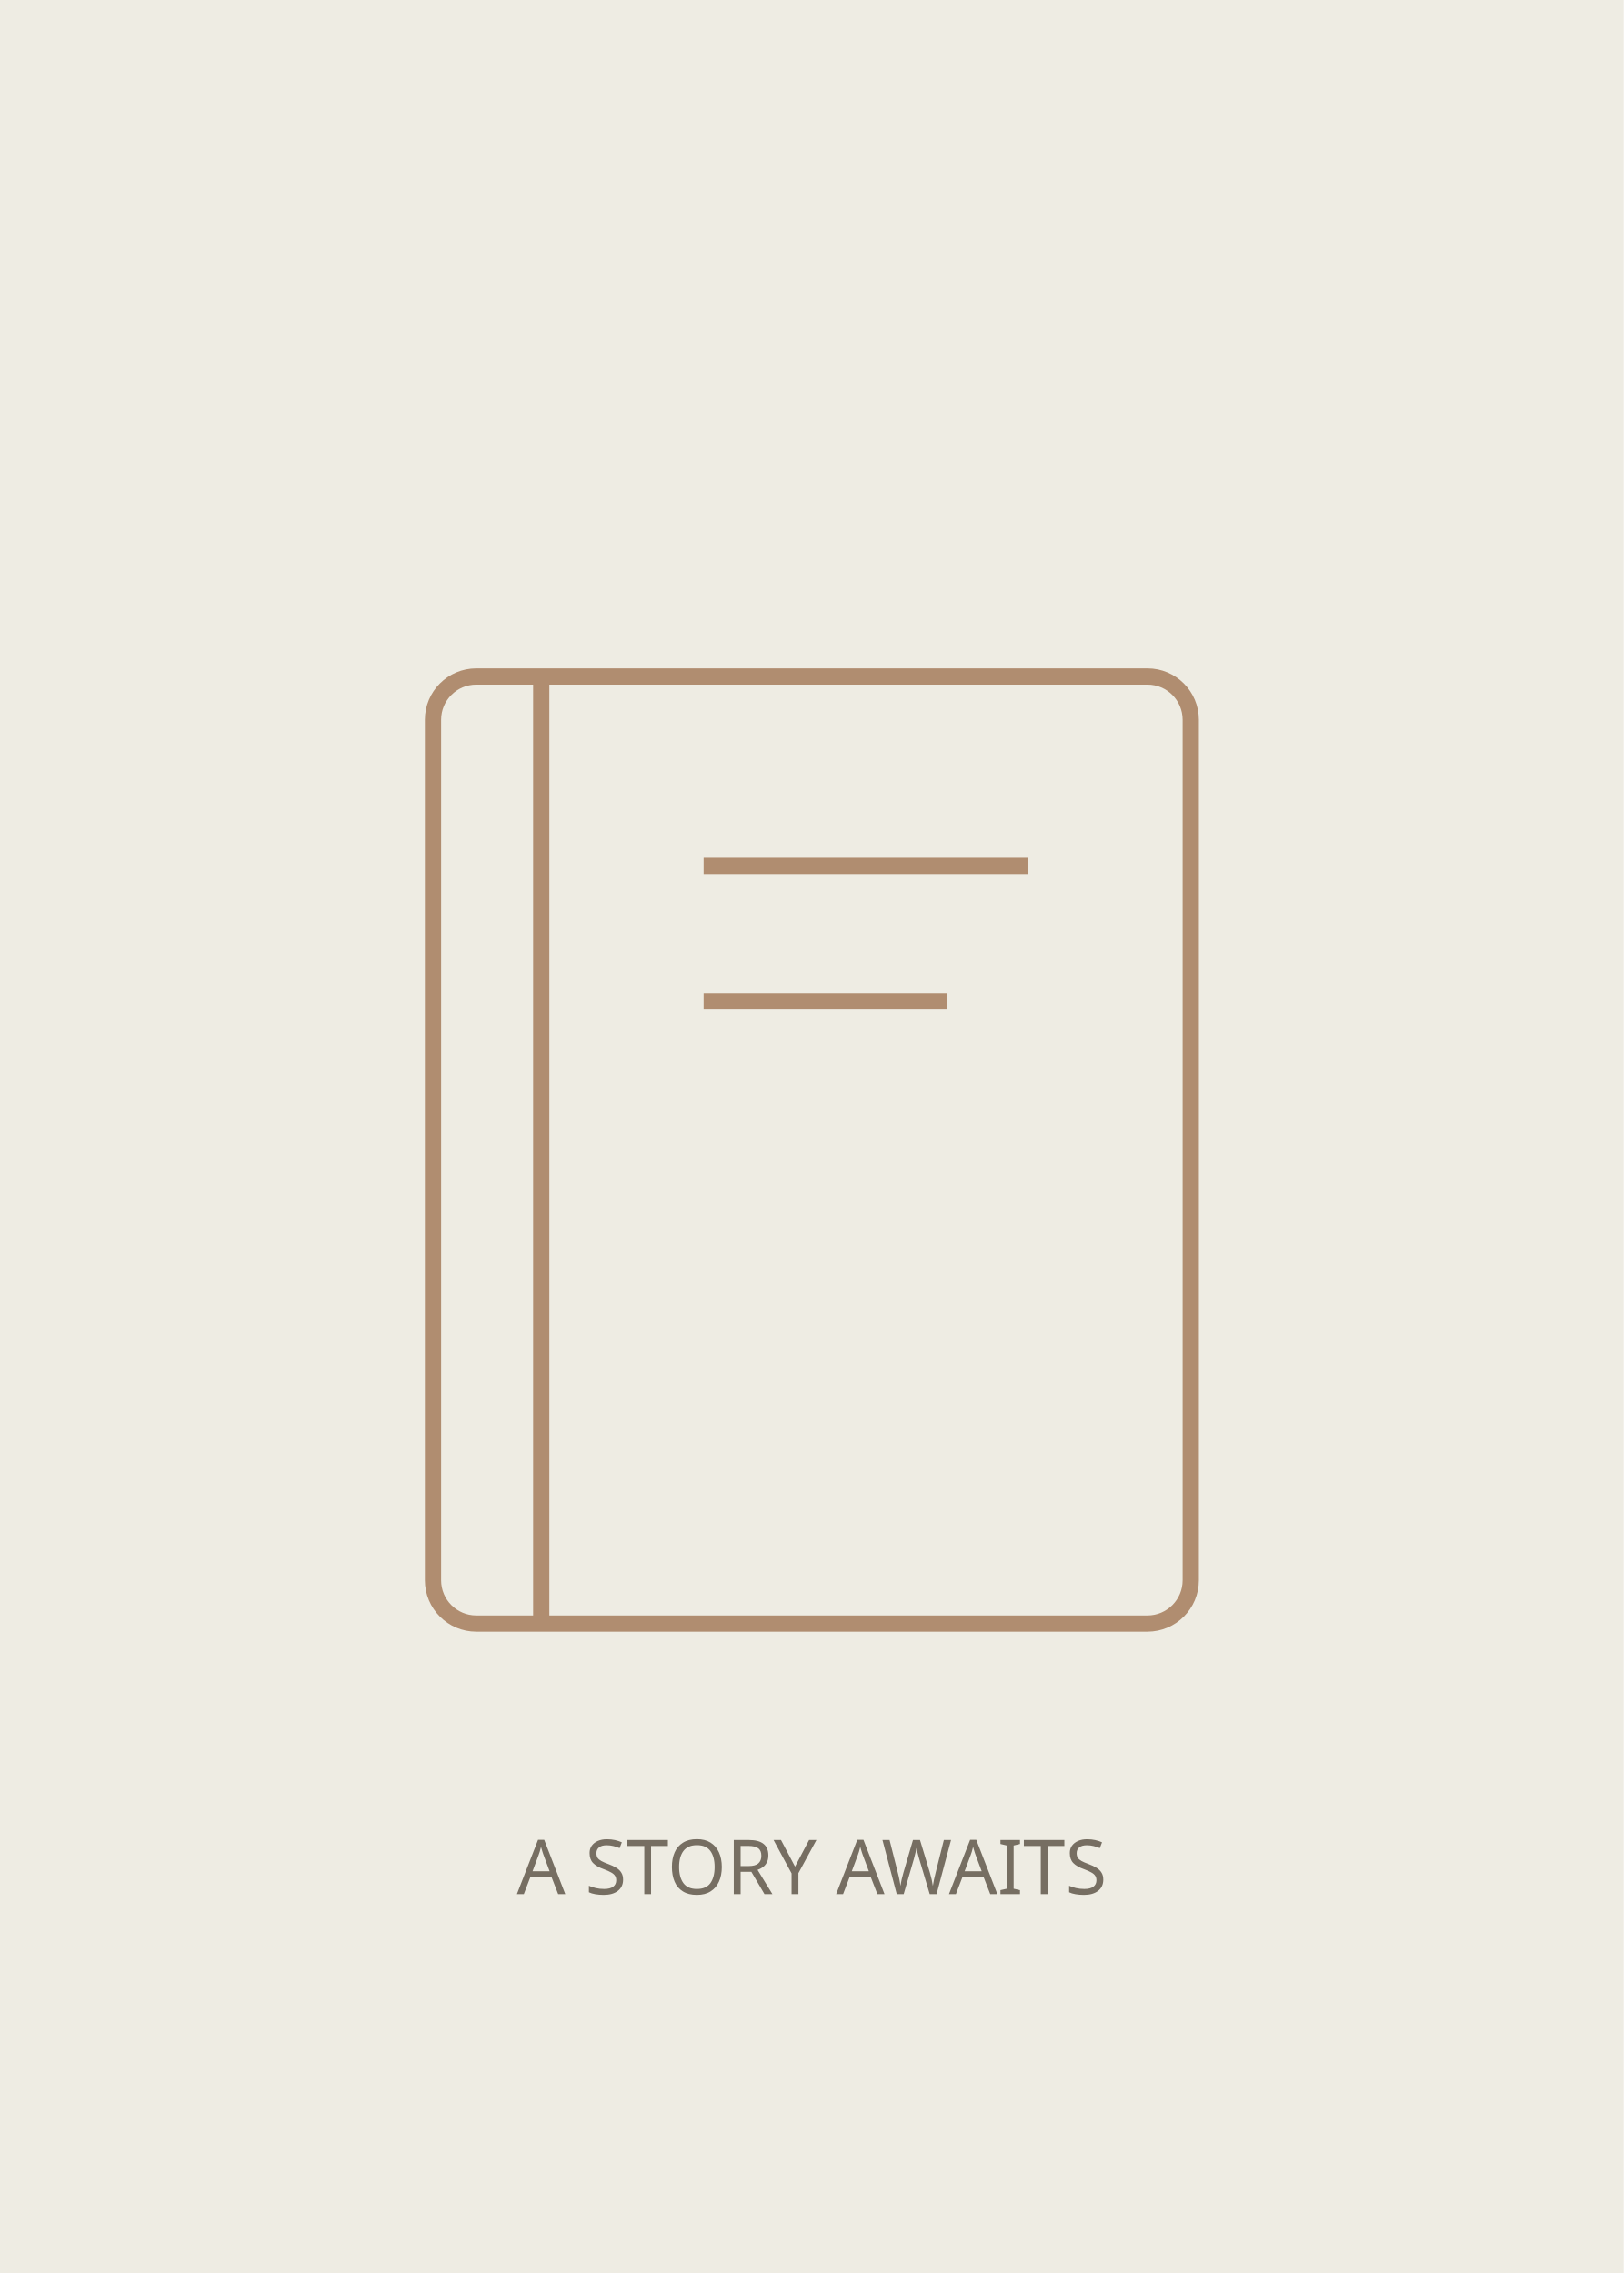
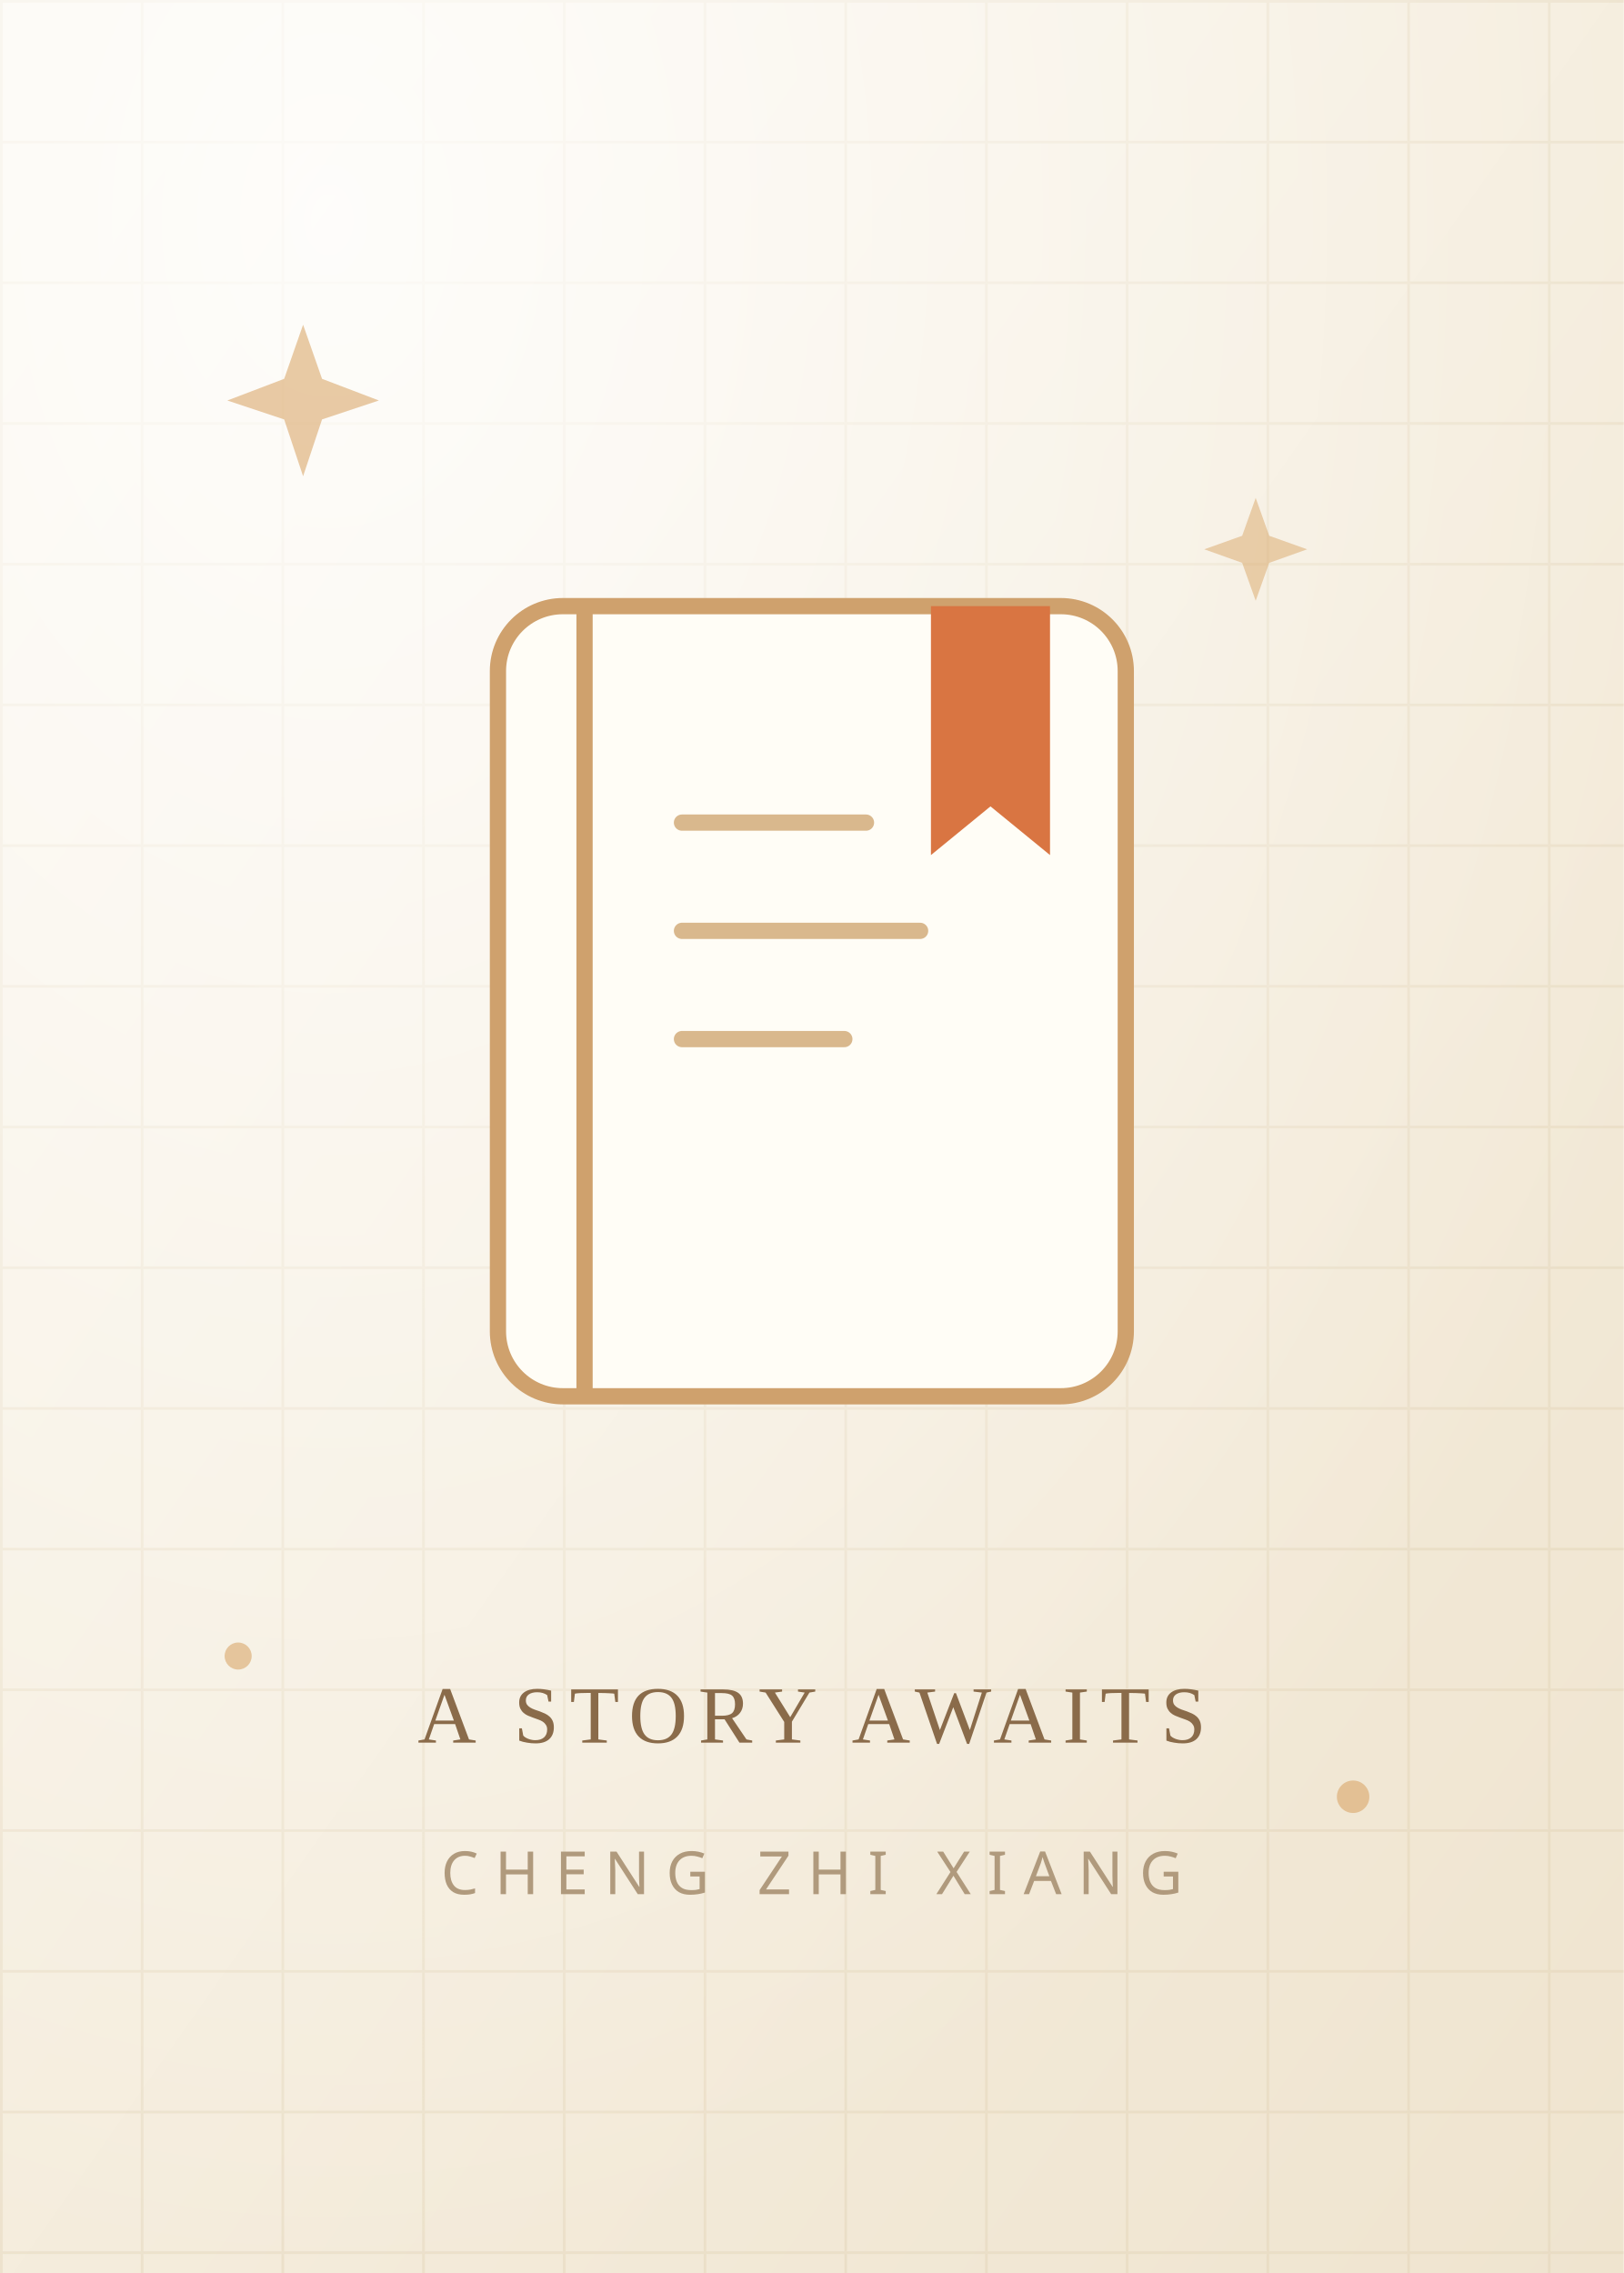
<svg xmlns="http://www.w3.org/2000/svg" viewBox="0 0 300 420">
-   <rect width="300" height="420" fill="#eeece3" />
-   <g fill="none" stroke="#b08d70" stroke-width="3">
-     <rect x="80" y="125" width="140" height="175" rx="8" />
-     <path d="M100 125v175m30-140h60m-60 25h45" />
+   <defs>
+     <linearGradient id="paper" x1="0" y1="0" x2="1" y2="1">
+       <stop class="paper-a" offset="0" stop-color="#faf5ea" />
+       <stop class="paper-b" offset="1" stop-color="#efe4cf" />
+     </linearGradient>
+     <radialGradient id="glow" cx="0.2" cy="0.1" r="0.9">
+       <stop offset="0" stop-color="#ffffff" stop-opacity="0.8" />
+       <stop offset="1" stop-color="#ffffff" stop-opacity="0" />
+     </radialGradient>
+     <pattern id="grid" width="26" height="26" patternUnits="userSpaceOnUse">
+       <path class="grid-line" d="M26 0H0V26" fill="none" stroke="#d9c8a9" stroke-opacity="0.3" />
+     </pattern>
+   </defs>
+   <rect width="300" height="420" fill="url(#paper)" />
+   <rect width="300" height="420" fill="url(#grid)" />
+   <rect class="glow" width="300" height="420" fill="url(#glow)" />
+   <g class="spark" fill="#d7a05f" opacity="0.55">
+     <path d="M56 60l3.5 10L70 74l-10.5 3.5L56 88l-3.5-10.5L42 74l10.5-4z" />
+     <path d="M232 92l2.5 7 7 2.5-7 2.5-2.5 7-2.5-7-7-2.5 7-2.5z" opacity="0.85" />
+     <circle cx="250" cy="332" r="3" />
+     <circle cx="44" cy="306" r="2.5" />
  </g>
-   <text x="150" y="350" text-anchor="middle" fill="#766e62" font-size="14" font-family="sans-serif">A STORY AWAITS</text>
+   <g>
+     <rect class="book" x="92" y="112" width="116" height="146" rx="12" fill="#fffdf6" stroke="#cfa16d" stroke-width="3" />
+     <path class="spine" d="M108 112v146" fill="none" stroke="#cfa16d" stroke-width="3" />
+     <path class="ribbon" d="M172 112v46l11-9 11 9v-46z" fill="#d97542" />
+     <path class="lines" d="M126 152h34M126 172h44M126 192h30" fill="none" stroke="#d9b88d" stroke-width="3" stroke-linecap="round" />
+   </g>
+   <text class="title" x="150" y="322" text-anchor="middle" fill="#8a6b4a" font-size="15" font-family="Georgia,'Times New Roman',serif" letter-spacing="2">A STORY AWAITS</text>
+   <text class="subtitle" x="150" y="350" text-anchor="middle" fill="#b09a7d" font-size="11" font-family="sans-serif" letter-spacing="3">CHENG ZHI XIANG</text>
+   <style>
+     @media (prefers-color-scheme: dark) {
+       .paper-a { stop-color: #2b3025; }
+       .paper-b { stop-color: #242820; }
+       .grid-line { stroke: #5a614c; }
+       .glow { opacity: 0.2; }
+       .spark { opacity: 0.45; }
+       .book { fill: #30362b; stroke: #8a7a5e; }
+       .spine { stroke: #8a7a5e; }
+       .lines { stroke: #7d7358; }
+       .title { fill: #d9c3a3; }
+       .subtitle { fill: #9a9d8d; }
+     }
+   </style>
</svg>
